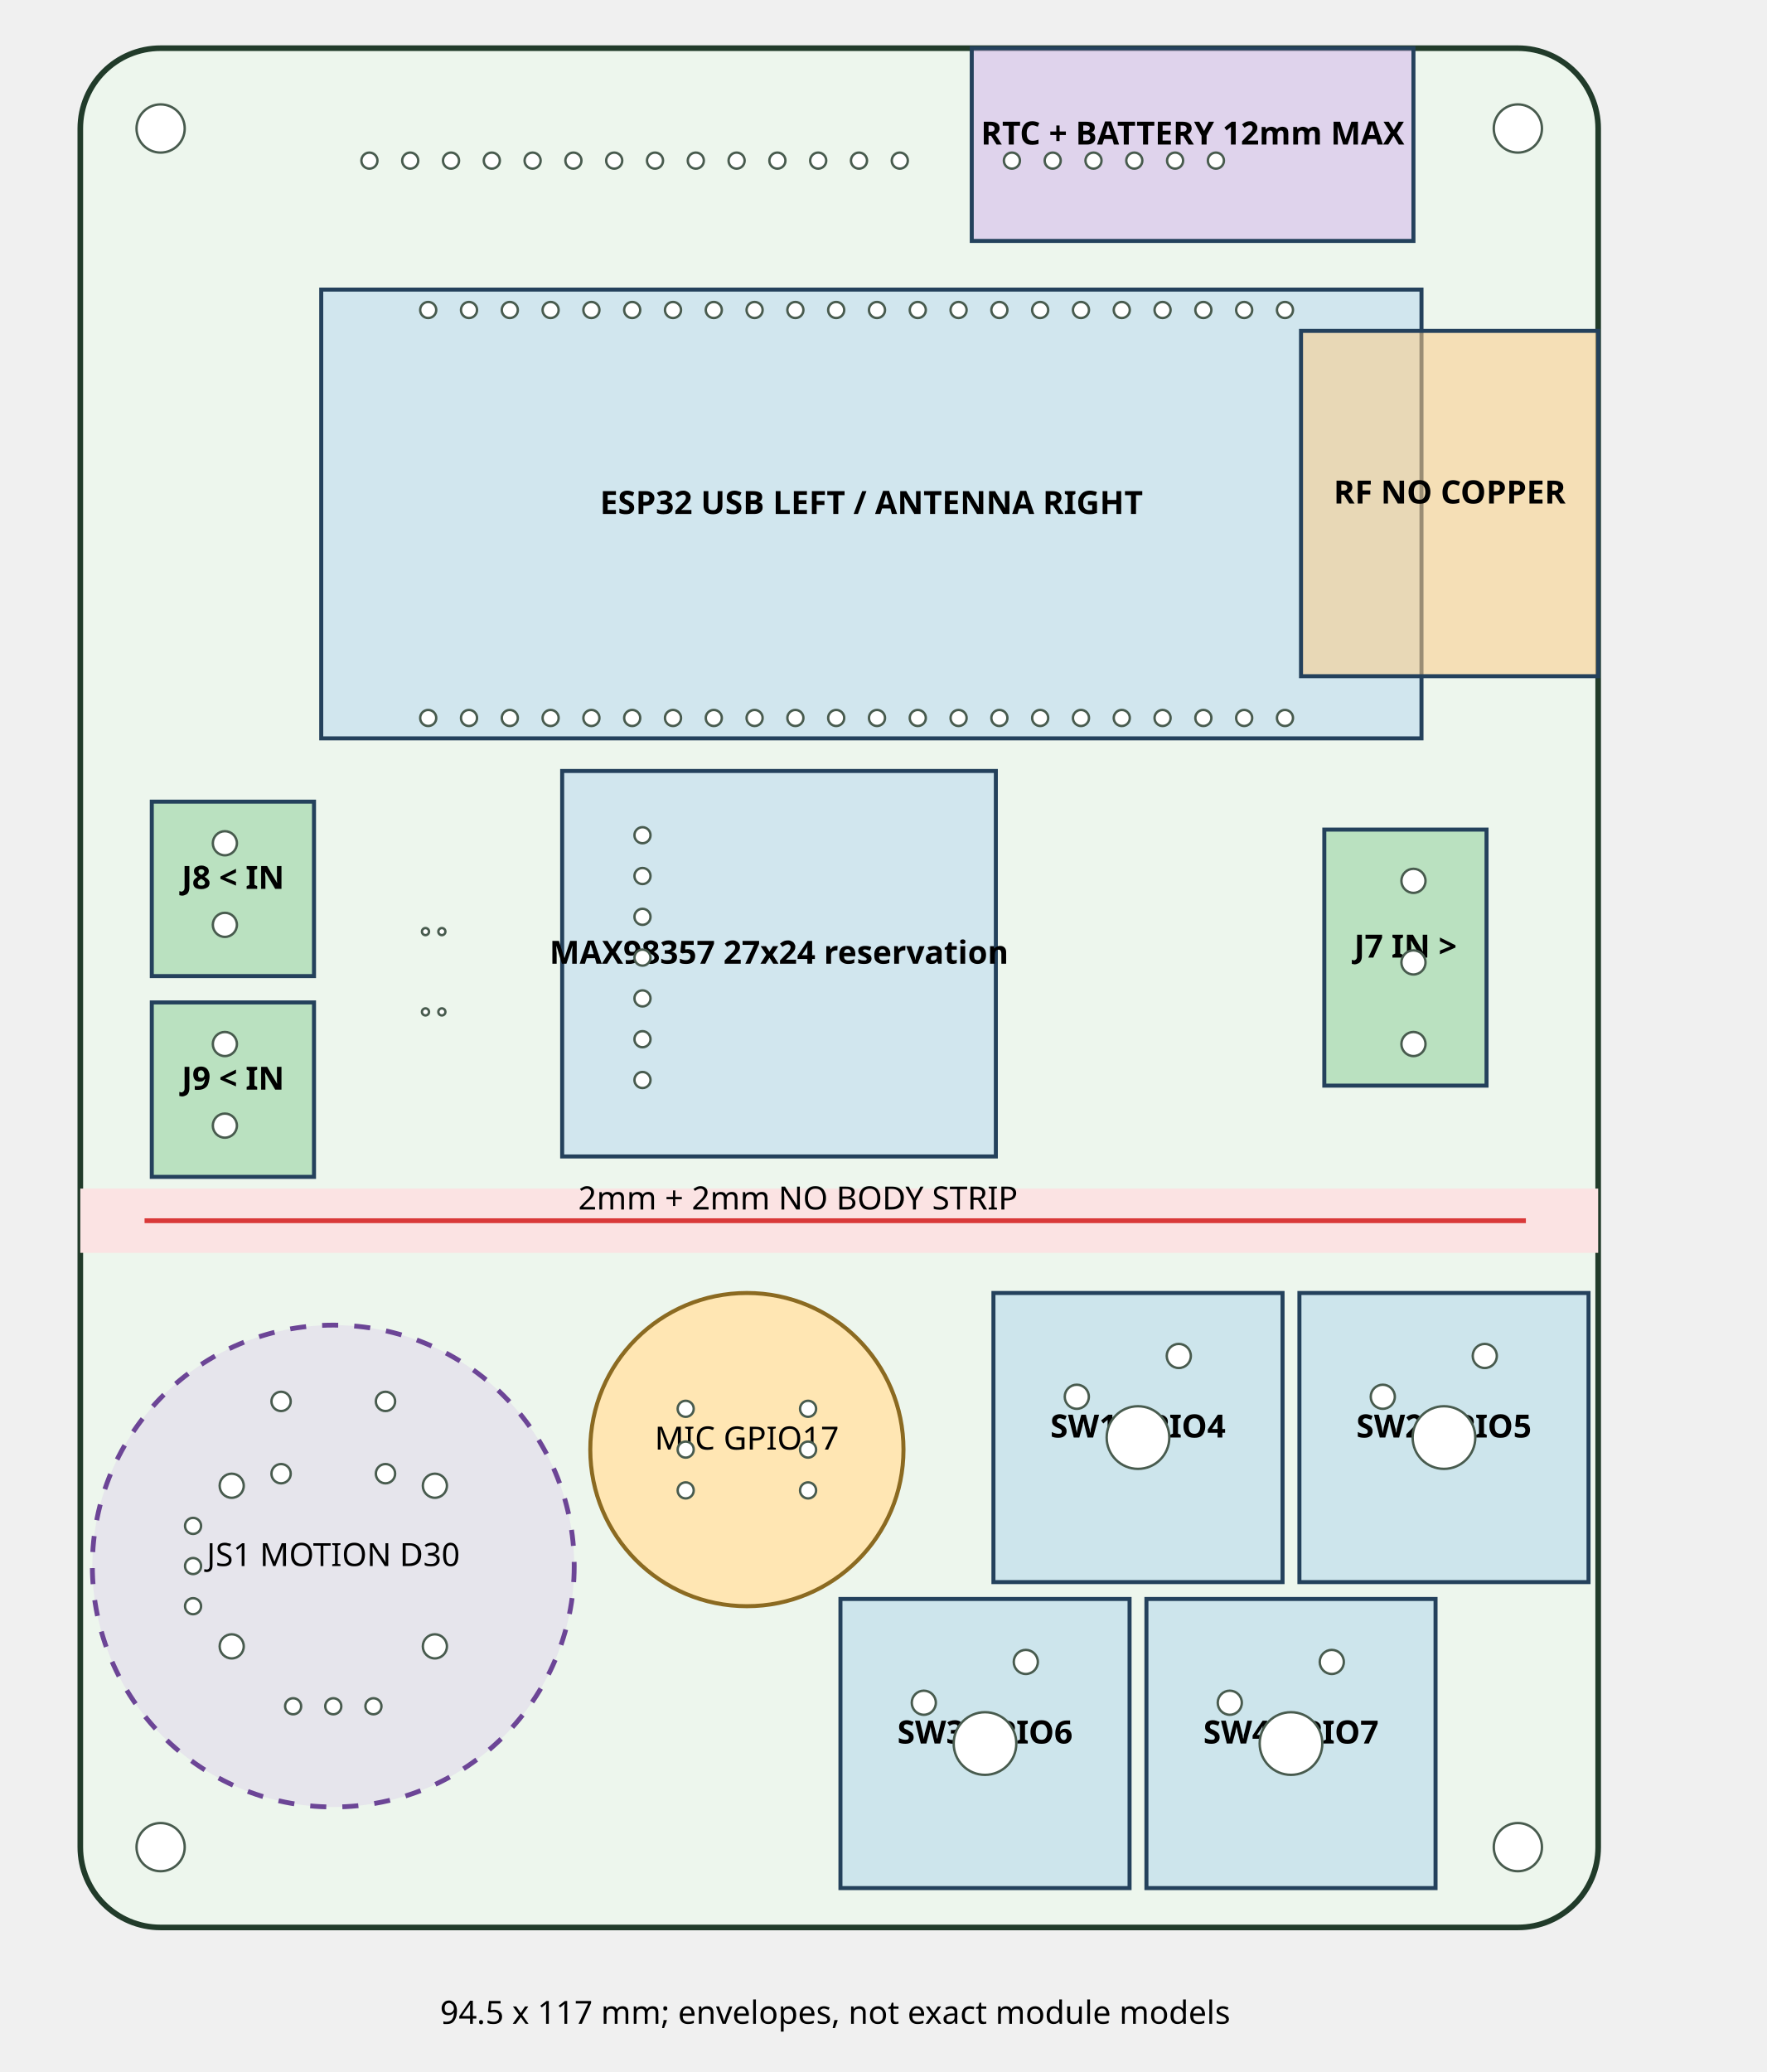
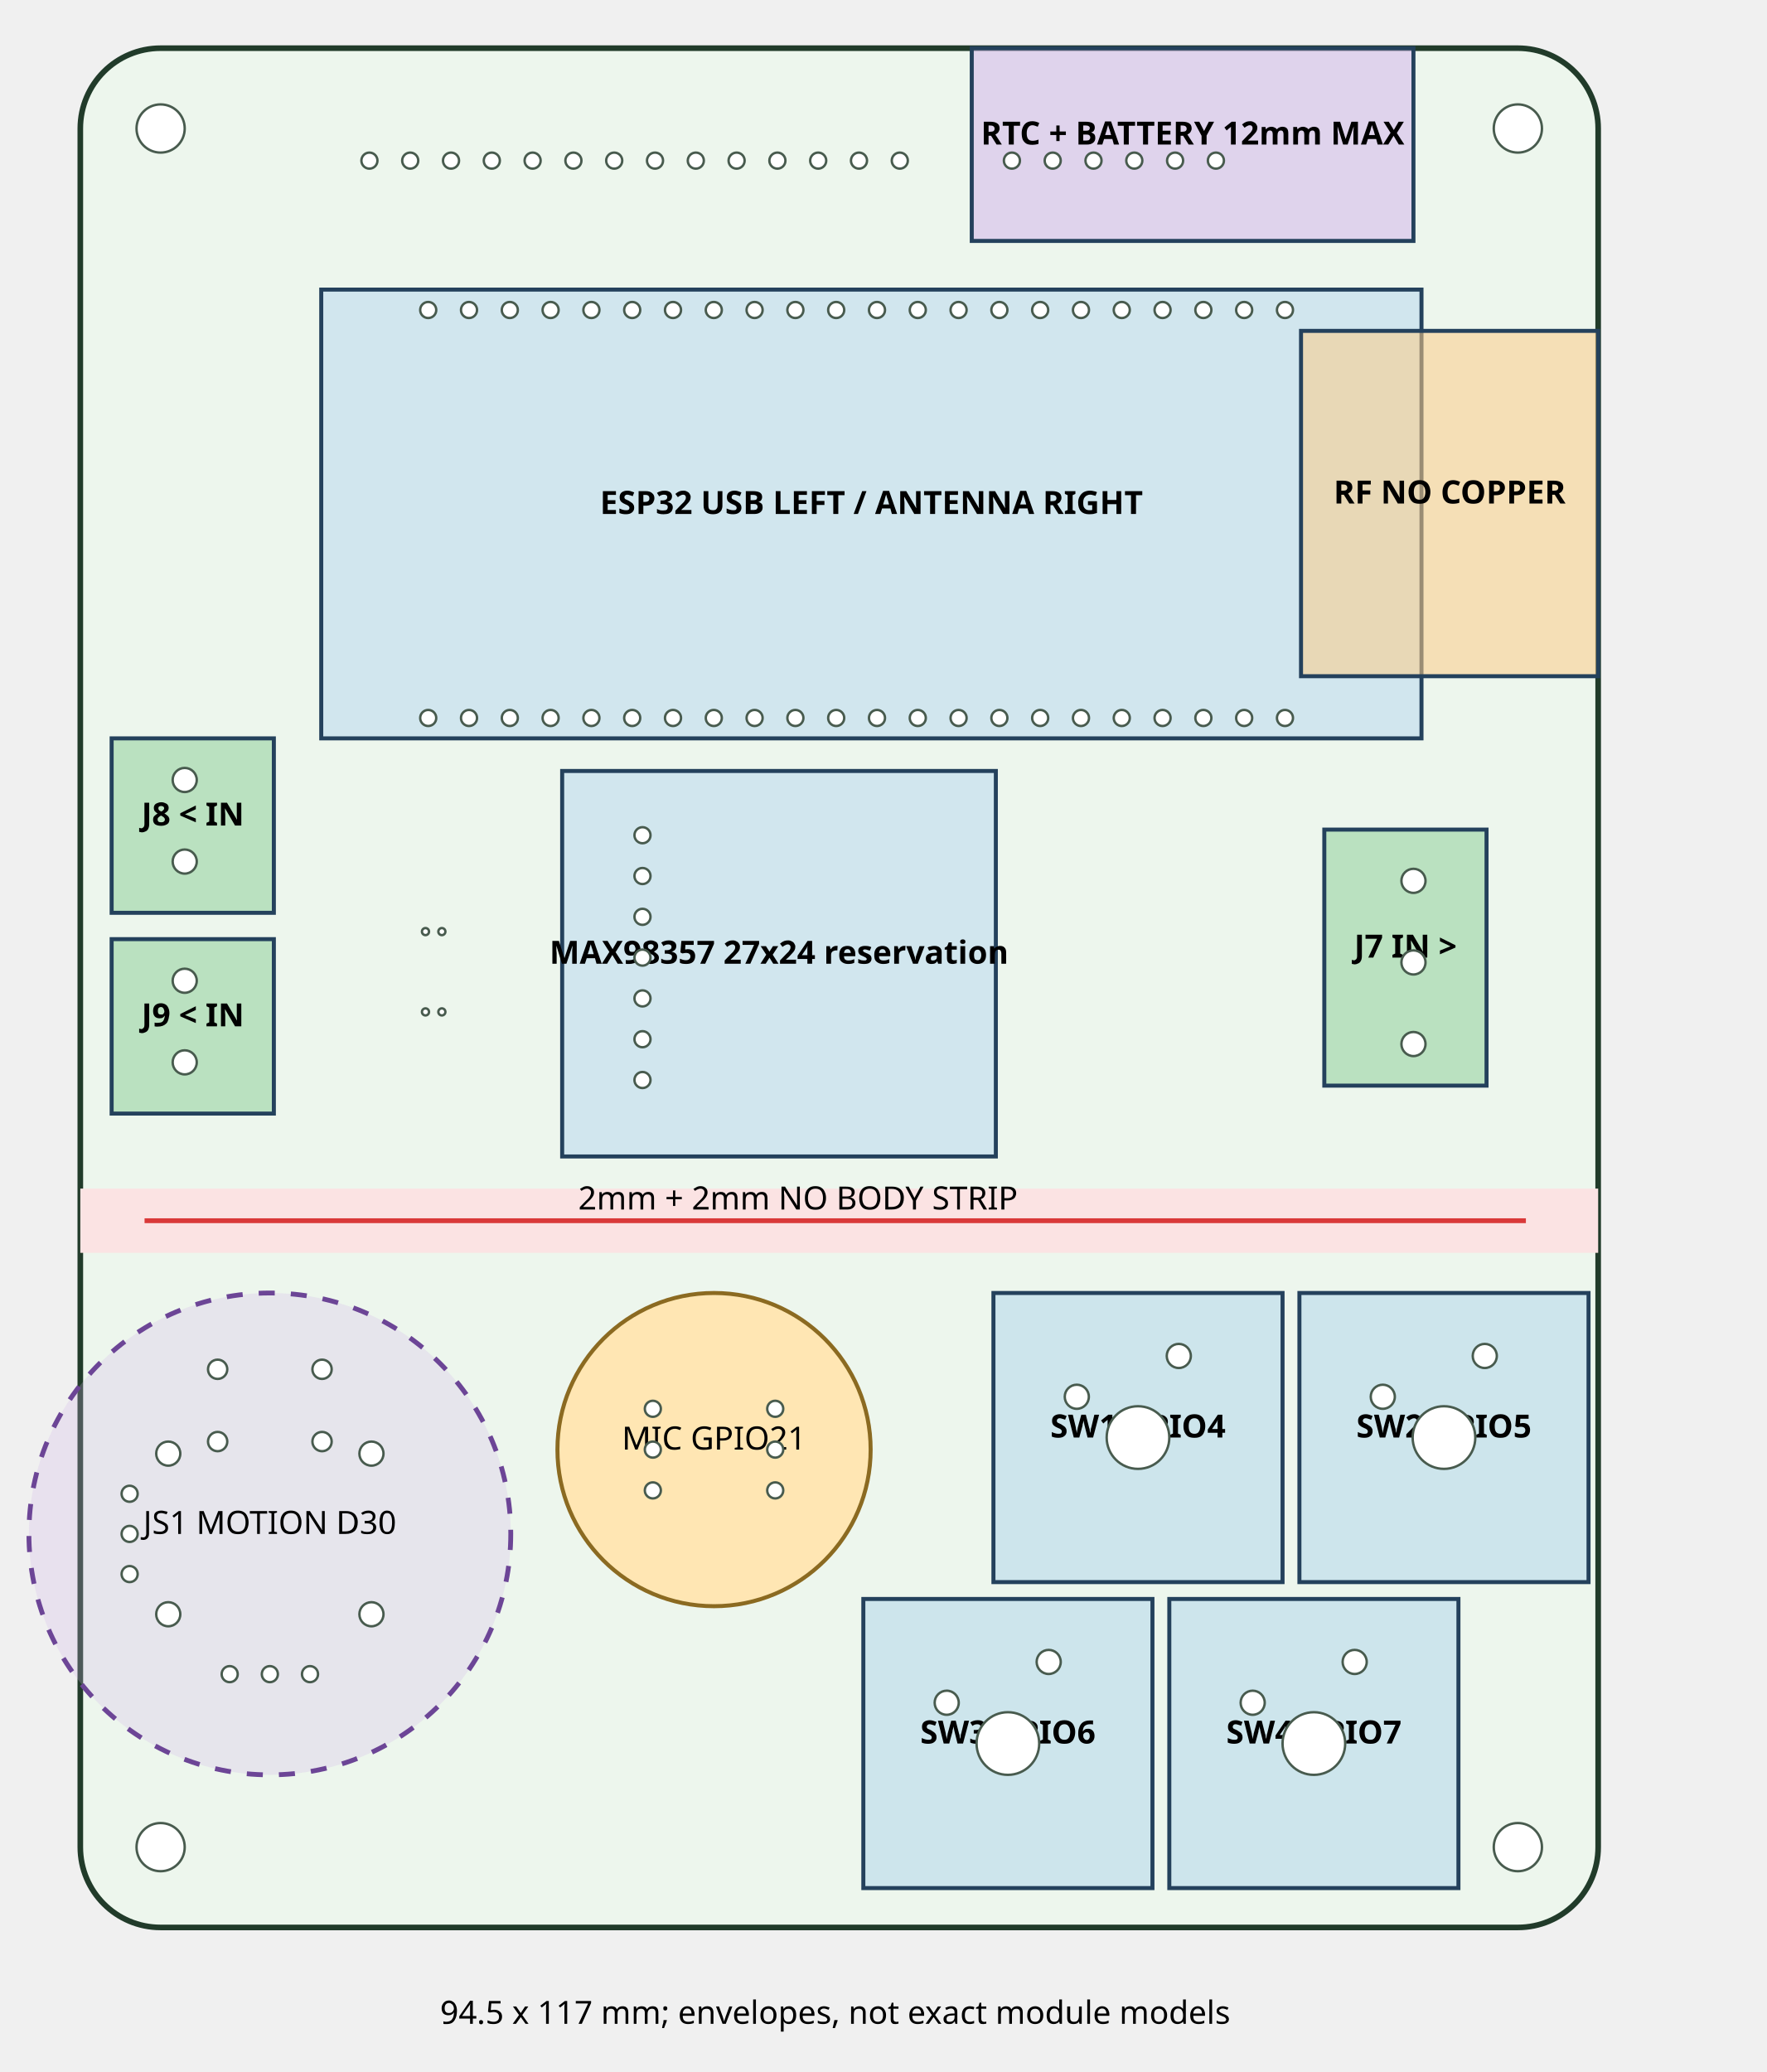
<svg xmlns="http://www.w3.org/2000/svg" viewBox="0 0 110 129">
  <style>text{font:2px sans-serif} .label{font-weight:bold}</style>
  <rect x="5.0" y="3.0" width="94.5" height="117.0" rx="5" fill="#edf6ed" stroke="#213b2a" stroke-width=".35" />
  <rect x="5" y="74" width="94.5" height="4" fill="#fbe3e3" />
  <path d="M9 76H95" stroke="#d93939" stroke-width=".3" />
  <text x="36" y="75.3">2mm + 2mm NO BODY STRIP</text>
  <rect x="20" y="18.03" width="68.5" height="27.94" fill="#b9d8ef" fill-opacity=".55" stroke="#24415c" stroke-width=".25" />
  <text class="label" x="54.25" y="32.0" text-anchor="middle">ESP32 USB LEFT / ANTENNA RIGHT</text>
  <rect x="81" y="20.6" width="18.5" height="21.5" fill="#facb88" fill-opacity=".55" stroke="#24415c" stroke-width=".25" />
  <text class="label" x="90.25" y="31.35" text-anchor="middle">RF NO COPPER</text>
  <rect x="60.5" y="3" width="27.5" height="12" fill="#d3b6eb" fill-opacity=".55" stroke="#24415c" stroke-width=".25" />
  <text class="label" x="74.25" y="9.0" text-anchor="middle">RTC + BATTERY 12mm MAX</text>
  <rect x="35" y="48" width="27" height="24" fill="#b9d8ef" fill-opacity=".55" stroke="#24415c" stroke-width=".25" />
  <text class="label" x="48.5" y="60.0" text-anchor="middle">MAX98357 27x24 reservation</text>
  <rect x="82.45" y="51.65" width="10.1" height="15.94" fill="#90cf9a" fill-opacity=".55" stroke="#24415c" stroke-width=".25" />
  <text class="label" x="87.5" y="59.62" text-anchor="middle">J7 IN &gt;</text>
-   <rect x="9.45" y="49.91" width="10.1" height="10.86" fill="#90cf9a" fill-opacity=".55" stroke="#24415c" stroke-width=".25" />
-   <text class="label" x="14.5" y="55.34" text-anchor="middle">J8 &lt; IN</text>
-   <rect x="9.45" y="62.41" width="10.1" height="10.86" fill="#90cf9a" fill-opacity=".55" stroke="#24415c" stroke-width=".25" />
-   <text class="label" x="14.5" y="67.84" text-anchor="middle">J9 &lt; IN</text>
+   <rect x="6.95" y="45.97" width="10.1" height="10.86" fill="#90cf9a" fill-opacity=".55" stroke="#24415c" stroke-width=".25" />
+   <text class="label" x="12.0" y="51.4" text-anchor="middle">J8 &lt; IN</text>
+   <rect x="6.95" y="58.47" width="10.1" height="10.86" fill="#90cf9a" fill-opacity=".55" stroke="#24415c" stroke-width=".25" />
+   <text class="label" x="12.0" y="63.9" text-anchor="middle">J9 &lt; IN</text>
  <rect x="61.85" y="80.5" width="18.0" height="18.0" fill="#b3d7eb" fill-opacity=".55" stroke="#24415c" stroke-width=".25" />
  <text class="label" x="70.85" y="89.5" text-anchor="middle">SW1 GPIO4</text>
  <rect x="80.9" y="80.5" width="18.0" height="18.0" fill="#b3d7eb" fill-opacity=".55" stroke="#24415c" stroke-width=".25" />
  <text class="label" x="89.9" y="89.5" text-anchor="middle">SW2 GPIO5</text>
-   <rect x="52.325" y="99.55" width="18" height="18.0" fill="#b3d7eb" fill-opacity=".55" stroke="#24415c" stroke-width=".25" />
-   <text class="label" x="61.325" y="108.55" text-anchor="middle">SW3 GPIO6</text>
-   <rect x="71.375" y="99.55" width="18.0" height="18.0" fill="#b3d7eb" fill-opacity=".55" stroke="#24415c" stroke-width=".25" />
-   <text class="label" x="80.375" y="108.55" text-anchor="middle">SW4 GPIO7</text>
-   <circle cx="20.75" cy="97.5" r="15" fill="#d3b6eb" fill-opacity=".25" stroke="#6c4596" stroke-dasharray="1 1" stroke-width=".3" />
-   <text x="20.75" y="97.5" text-anchor="middle">JS1 MOTION D30</text>
-   <circle cx="46.5" cy="90.25" r="9.75" fill="#ffe6b3" stroke="#8b6a21" stroke-width=".25" />
-   <text x="46.5" y="90.25" text-anchor="middle">MIC GPIO17</text>
+   <rect x="53.75" y="99.55" width="18.0" height="18.0" fill="#b3d7eb" fill-opacity=".55" stroke="#24415c" stroke-width=".25" />
+   <text class="label" x="62.75" y="108.55" text-anchor="middle">SW3 GPIO6</text>
+   <rect x="72.8" y="99.55" width="18.0" height="18.0" fill="#b3d7eb" fill-opacity=".55" stroke="#24415c" stroke-width=".25" />
+   <text class="label" x="81.8" y="108.55" text-anchor="middle">SW4 GPIO7</text>
+   <circle cx="16.8" cy="95.5" r="15" fill="#d3b6eb" fill-opacity=".25" stroke="#6c4596" stroke-dasharray="1 1" stroke-width=".3" />
+   <text x="16.8" y="95.5" text-anchor="middle">JS1 MOTION D30</text>
+   <circle cx="44.455" cy="90.25" r="9.75" fill="#ffe6b3" stroke="#8b6a21" stroke-width=".25" />
+   <text x="44.455" y="90.25" text-anchor="middle">MIC GPIO21</text>
  <circle cx="80.0" cy="44.7" r="0.5" fill="white" stroke="#485b4e" stroke-width=".15" />
  <circle cx="77.46" cy="44.7" r="0.5" fill="white" stroke="#485b4e" stroke-width=".15" />
  <circle cx="74.92" cy="44.7" r="0.5" fill="white" stroke="#485b4e" stroke-width=".15" />
  <circle cx="72.38" cy="44.7" r="0.5" fill="white" stroke="#485b4e" stroke-width=".15" />
  <circle cx="69.84" cy="44.7" r="0.5" fill="white" stroke="#485b4e" stroke-width=".15" />
  <circle cx="67.3" cy="44.7" r="0.5" fill="white" stroke="#485b4e" stroke-width=".15" />
  <circle cx="64.76" cy="44.7" r="0.5" fill="white" stroke="#485b4e" stroke-width=".15" />
  <circle cx="62.22" cy="44.7" r="0.5" fill="white" stroke="#485b4e" stroke-width=".15" />
  <circle cx="59.68" cy="44.7" r="0.5" fill="white" stroke="#485b4e" stroke-width=".15" />
  <circle cx="57.14" cy="44.7" r="0.5" fill="white" stroke="#485b4e" stroke-width=".15" />
  <circle cx="54.6" cy="44.7" r="0.5" fill="white" stroke="#485b4e" stroke-width=".15" />
  <circle cx="52.06" cy="44.7" r="0.5" fill="white" stroke="#485b4e" stroke-width=".15" />
  <circle cx="49.52" cy="44.7" r="0.5" fill="white" stroke="#485b4e" stroke-width=".15" />
  <circle cx="46.98" cy="44.7" r="0.5" fill="white" stroke="#485b4e" stroke-width=".15" />
  <circle cx="44.44" cy="44.7" r="0.5" fill="white" stroke="#485b4e" stroke-width=".15" />
  <circle cx="41.9" cy="44.7" r="0.5" fill="white" stroke="#485b4e" stroke-width=".15" />
  <circle cx="39.36" cy="44.7" r="0.5" fill="white" stroke="#485b4e" stroke-width=".15" />
  <circle cx="36.82" cy="44.7" r="0.5" fill="white" stroke="#485b4e" stroke-width=".15" />
  <circle cx="34.28" cy="44.7" r="0.5" fill="white" stroke="#485b4e" stroke-width=".15" />
  <circle cx="31.74" cy="44.7" r="0.5" fill="white" stroke="#485b4e" stroke-width=".15" />
  <circle cx="29.2" cy="44.7" r="0.5" fill="white" stroke="#485b4e" stroke-width=".15" />
  <circle cx="26.66" cy="44.7" r="0.5" fill="white" stroke="#485b4e" stroke-width=".15" />
-   <circle cx="61.325" cy="108.55" r="1.95" fill="white" stroke="#485b4e" stroke-width=".15" />
-   <circle cx="57.515" cy="106.01" r="0.75" fill="white" stroke="#485b4e" stroke-width=".15" />
-   <circle cx="63.865" cy="103.47" r="0.75" fill="white" stroke="#485b4e" stroke-width=".15" />
-   <circle cx="14.0" cy="52.5" r="0.75" fill="white" stroke="#485b4e" stroke-width=".15" />
-   <circle cx="14.0" cy="57.58" r="0.75" fill="white" stroke="#485b4e" stroke-width=".15" />
+   <circle cx="62.75" cy="108.55" r="1.95" fill="white" stroke="#485b4e" stroke-width=".15" />
+   <circle cx="58.94" cy="106.01" r="0.75" fill="white" stroke="#485b4e" stroke-width=".15" />
+   <circle cx="65.29" cy="103.47" r="0.75" fill="white" stroke="#485b4e" stroke-width=".15" />
+   <circle cx="11.5" cy="48.56" r="0.75" fill="white" stroke="#485b4e" stroke-width=".15" />
+   <circle cx="11.5" cy="53.64" r="0.75" fill="white" stroke="#485b4e" stroke-width=".15" />
  <circle cx="88.0" cy="65.0" r="0.75" fill="white" stroke="#485b4e" stroke-width=".15" />
  <circle cx="88.0" cy="59.92" r="0.75" fill="white" stroke="#485b4e" stroke-width=".15" />
  <circle cx="88.0" cy="54.84" r="0.75" fill="white" stroke="#485b4e" stroke-width=".15" />
  <circle cx="40.0" cy="52.0" r="0.5" fill="white" stroke="#485b4e" stroke-width=".15" />
  <circle cx="40.0" cy="54.54" r="0.5" fill="white" stroke="#485b4e" stroke-width=".15" />
  <circle cx="40.0" cy="57.08" r="0.5" fill="white" stroke="#485b4e" stroke-width=".15" />
  <circle cx="40.0" cy="59.62" r="0.5" fill="white" stroke="#485b4e" stroke-width=".15" />
  <circle cx="40.0" cy="62.16" r="0.5" fill="white" stroke="#485b4e" stroke-width=".15" />
  <circle cx="40.0" cy="64.7" r="0.5" fill="white" stroke="#485b4e" stroke-width=".15" />
  <circle cx="40.0" cy="67.24" r="0.5" fill="white" stroke="#485b4e" stroke-width=".15" />
  <circle cx="10.0" cy="115.0" r="1.5" fill="white" stroke="#485b4e" stroke-width=".15" />
  <circle cx="26.49" cy="63.0" r="0.22" fill="white" stroke="#485b4e" stroke-width=".15" />
  <circle cx="27.51" cy="63.0" r="0.22" fill="white" stroke="#485b4e" stroke-width=".15" />
  <circle cx="94.5" cy="115.0" r="1.5" fill="white" stroke="#485b4e" stroke-width=".15" />
  <circle cx="70.85" cy="89.5" r="1.95" fill="white" stroke="#485b4e" stroke-width=".15" />
  <circle cx="67.04" cy="86.96" r="0.75" fill="white" stroke="#485b4e" stroke-width=".15" />
  <circle cx="73.39" cy="84.42" r="0.75" fill="white" stroke="#485b4e" stroke-width=".15" />
  <circle cx="26.49" cy="58.0" r="0.22" fill="white" stroke="#485b4e" stroke-width=".15" />
  <circle cx="27.51" cy="58.0" r="0.22" fill="white" stroke="#485b4e" stroke-width=".15" />
  <circle cx="10.0" cy="8.0" r="1.5" fill="white" stroke="#485b4e" stroke-width=".15" />
  <circle cx="80.0" cy="19.3" r="0.5" fill="white" stroke="#485b4e" stroke-width=".15" />
  <circle cx="77.46" cy="19.3" r="0.5" fill="white" stroke="#485b4e" stroke-width=".15" />
  <circle cx="74.92" cy="19.3" r="0.5" fill="white" stroke="#485b4e" stroke-width=".15" />
  <circle cx="72.38" cy="19.3" r="0.5" fill="white" stroke="#485b4e" stroke-width=".15" />
  <circle cx="69.84" cy="19.3" r="0.5" fill="white" stroke="#485b4e" stroke-width=".15" />
  <circle cx="67.3" cy="19.3" r="0.5" fill="white" stroke="#485b4e" stroke-width=".15" />
  <circle cx="64.76" cy="19.3" r="0.5" fill="white" stroke="#485b4e" stroke-width=".15" />
  <circle cx="62.22" cy="19.3" r="0.5" fill="white" stroke="#485b4e" stroke-width=".15" />
  <circle cx="59.68" cy="19.3" r="0.5" fill="white" stroke="#485b4e" stroke-width=".15" />
  <circle cx="57.14" cy="19.3" r="0.5" fill="white" stroke="#485b4e" stroke-width=".15" />
  <circle cx="54.6" cy="19.3" r="0.5" fill="white" stroke="#485b4e" stroke-width=".15" />
  <circle cx="52.06" cy="19.3" r="0.5" fill="white" stroke="#485b4e" stroke-width=".15" />
  <circle cx="49.52" cy="19.3" r="0.5" fill="white" stroke="#485b4e" stroke-width=".15" />
  <circle cx="46.98" cy="19.3" r="0.5" fill="white" stroke="#485b4e" stroke-width=".15" />
  <circle cx="44.44" cy="19.3" r="0.5" fill="white" stroke="#485b4e" stroke-width=".15" />
  <circle cx="41.9" cy="19.3" r="0.5" fill="white" stroke="#485b4e" stroke-width=".15" />
  <circle cx="39.36" cy="19.3" r="0.5" fill="white" stroke="#485b4e" stroke-width=".15" />
  <circle cx="36.82" cy="19.3" r="0.5" fill="white" stroke="#485b4e" stroke-width=".15" />
  <circle cx="34.28" cy="19.3" r="0.5" fill="white" stroke="#485b4e" stroke-width=".15" />
  <circle cx="31.74" cy="19.3" r="0.5" fill="white" stroke="#485b4e" stroke-width=".15" />
  <circle cx="29.2" cy="19.3" r="0.5" fill="white" stroke="#485b4e" stroke-width=".15" />
  <circle cx="26.66" cy="19.3" r="0.5" fill="white" stroke="#485b4e" stroke-width=".15" />
-   <circle cx="14.0" cy="65.0" r="0.75" fill="white" stroke="#485b4e" stroke-width=".15" />
-   <circle cx="14.0" cy="70.08" r="0.75" fill="white" stroke="#485b4e" stroke-width=".15" />
+   <circle cx="11.5" cy="61.06" r="0.75" fill="white" stroke="#485b4e" stroke-width=".15" />
+   <circle cx="11.5" cy="66.14" r="0.75" fill="white" stroke="#485b4e" stroke-width=".15" />
  <circle cx="63.0" cy="10.0" r="0.5" fill="white" stroke="#485b4e" stroke-width=".15" />
  <circle cx="65.54" cy="10.0" r="0.5" fill="white" stroke="#485b4e" stroke-width=".15" />
  <circle cx="68.08" cy="10.0" r="0.5" fill="white" stroke="#485b4e" stroke-width=".15" />
  <circle cx="70.62" cy="10.0" r="0.5" fill="white" stroke="#485b4e" stroke-width=".15" />
  <circle cx="73.16" cy="10.0" r="0.5" fill="white" stroke="#485b4e" stroke-width=".15" />
  <circle cx="75.7" cy="10.0" r="0.5" fill="white" stroke="#485b4e" stroke-width=".15" />
  <circle cx="94.5" cy="8.0" r="1.5" fill="white" stroke="#485b4e" stroke-width=".15" />
  <circle cx="23.0" cy="10.0" r="0.5" fill="white" stroke="#485b4e" stroke-width=".15" />
  <circle cx="25.54" cy="10.0" r="0.5" fill="white" stroke="#485b4e" stroke-width=".15" />
  <circle cx="28.08" cy="10.0" r="0.5" fill="white" stroke="#485b4e" stroke-width=".15" />
  <circle cx="30.62" cy="10.0" r="0.5" fill="white" stroke="#485b4e" stroke-width=".15" />
  <circle cx="33.16" cy="10.0" r="0.5" fill="white" stroke="#485b4e" stroke-width=".15" />
  <circle cx="35.7" cy="10.0" r="0.5" fill="white" stroke="#485b4e" stroke-width=".15" />
  <circle cx="38.24" cy="10.0" r="0.5" fill="white" stroke="#485b4e" stroke-width=".15" />
  <circle cx="40.78" cy="10.0" r="0.5" fill="white" stroke="#485b4e" stroke-width=".15" />
  <circle cx="43.32" cy="10.0" r="0.5" fill="white" stroke="#485b4e" stroke-width=".15" />
  <circle cx="45.86" cy="10.0" r="0.5" fill="white" stroke="#485b4e" stroke-width=".15" />
  <circle cx="48.4" cy="10.0" r="0.5" fill="white" stroke="#485b4e" stroke-width=".15" />
  <circle cx="50.94" cy="10.0" r="0.5" fill="white" stroke="#485b4e" stroke-width=".15" />
  <circle cx="53.48" cy="10.0" r="0.5" fill="white" stroke="#485b4e" stroke-width=".15" />
  <circle cx="56.02" cy="10.0" r="0.5" fill="white" stroke="#485b4e" stroke-width=".15" />
-   <circle cx="80.375" cy="108.55" r="1.95" fill="white" stroke="#485b4e" stroke-width=".15" />
-   <circle cx="76.565" cy="106.01" r="0.75" fill="white" stroke="#485b4e" stroke-width=".15" />
-   <circle cx="82.915" cy="103.47" r="0.75" fill="white" stroke="#485b4e" stroke-width=".15" />
-   <circle cx="50.31" cy="87.71" r="0.5" fill="white" stroke="#485b4e" stroke-width=".15" />
-   <circle cx="42.69" cy="87.71" r="0.5" fill="white" stroke="#485b4e" stroke-width=".15" />
-   <circle cx="50.31" cy="90.25" r="0.5" fill="white" stroke="#485b4e" stroke-width=".15" />
-   <circle cx="42.69" cy="90.25" r="0.5" fill="white" stroke="#485b4e" stroke-width=".15" />
-   <circle cx="50.31" cy="92.79" r="0.5" fill="white" stroke="#485b4e" stroke-width=".15" />
-   <circle cx="42.69" cy="92.79" r="0.5" fill="white" stroke="#485b4e" stroke-width=".15" />
+   <circle cx="81.8" cy="108.55" r="1.95" fill="white" stroke="#485b4e" stroke-width=".15" />
+   <circle cx="77.99" cy="106.01" r="0.75" fill="white" stroke="#485b4e" stroke-width=".15" />
+   <circle cx="84.34" cy="103.47" r="0.75" fill="white" stroke="#485b4e" stroke-width=".15" />
+   <circle cx="48.265" cy="87.71" r="0.5" fill="white" stroke="#485b4e" stroke-width=".15" />
+   <circle cx="40.645" cy="87.71" r="0.5" fill="white" stroke="#485b4e" stroke-width=".15" />
+   <circle cx="48.265" cy="90.25" r="0.5" fill="white" stroke="#485b4e" stroke-width=".15" />
+   <circle cx="40.645" cy="90.25" r="0.5" fill="white" stroke="#485b4e" stroke-width=".15" />
+   <circle cx="48.265" cy="92.79" r="0.5" fill="white" stroke="#485b4e" stroke-width=".15" />
+   <circle cx="40.645" cy="92.79" r="0.5" fill="white" stroke="#485b4e" stroke-width=".15" />
  <circle cx="89.9" cy="89.5" r="1.95" fill="white" stroke="#485b4e" stroke-width=".15" />
  <circle cx="86.09" cy="86.96" r="0.75" fill="white" stroke="#485b4e" stroke-width=".15" />
  <circle cx="92.44" cy="84.42" r="0.75" fill="white" stroke="#485b4e" stroke-width=".15" />
-   <circle cx="27.075" cy="92.5" r="0.75" fill="white" stroke="#485b4e" stroke-width=".15" />
-   <circle cx="27.075" cy="102.5" r="0.75" fill="white" stroke="#485b4e" stroke-width=".15" />
-   <circle cx="14.425" cy="92.5" r="0.75" fill="white" stroke="#485b4e" stroke-width=".15" />
-   <circle cx="14.425" cy="102.5" r="0.75" fill="white" stroke="#485b4e" stroke-width=".15" />
-   <circle cx="24.0" cy="87.25" r="0.6" fill="white" stroke="#485b4e" stroke-width=".15" />
-   <circle cx="24.0" cy="91.75" r="0.6" fill="white" stroke="#485b4e" stroke-width=".15" />
-   <circle cx="17.5" cy="87.25" r="0.6" fill="white" stroke="#485b4e" stroke-width=".15" />
-   <circle cx="17.5" cy="91.75" r="0.6" fill="white" stroke="#485b4e" stroke-width=".15" />
-   <circle cx="12.02" cy="95.0" r="0.5" fill="white" stroke="#485b4e" stroke-width=".15" />
-   <circle cx="12.02" cy="97.5" r="0.5" fill="white" stroke="#485b4e" stroke-width=".15" />
-   <circle cx="12.02" cy="100.0" r="0.5" fill="white" stroke="#485b4e" stroke-width=".15" />
-   <circle cx="18.25" cy="106.23" r="0.5" fill="white" stroke="#485b4e" stroke-width=".15" />
-   <circle cx="20.75" cy="106.23" r="0.5" fill="white" stroke="#485b4e" stroke-width=".15" />
-   <circle cx="23.25" cy="106.23" r="0.5" fill="white" stroke="#485b4e" stroke-width=".15" />
+   <circle cx="23.125" cy="90.5" r="0.75" fill="white" stroke="#485b4e" stroke-width=".15" />
+   <circle cx="23.125" cy="100.5" r="0.75" fill="white" stroke="#485b4e" stroke-width=".15" />
+   <circle cx="10.475" cy="90.5" r="0.75" fill="white" stroke="#485b4e" stroke-width=".15" />
+   <circle cx="10.475" cy="100.5" r="0.75" fill="white" stroke="#485b4e" stroke-width=".15" />
+   <circle cx="20.05" cy="85.25" r="0.6" fill="white" stroke="#485b4e" stroke-width=".15" />
+   <circle cx="20.05" cy="89.75" r="0.6" fill="white" stroke="#485b4e" stroke-width=".15" />
+   <circle cx="13.55" cy="85.25" r="0.6" fill="white" stroke="#485b4e" stroke-width=".15" />
+   <circle cx="13.55" cy="89.75" r="0.6" fill="white" stroke="#485b4e" stroke-width=".15" />
+   <circle cx="8.07" cy="93.0" r="0.5" fill="white" stroke="#485b4e" stroke-width=".15" />
+   <circle cx="8.07" cy="95.5" r="0.5" fill="white" stroke="#485b4e" stroke-width=".15" />
+   <circle cx="8.07" cy="98.0" r="0.5" fill="white" stroke="#485b4e" stroke-width=".15" />
+   <circle cx="14.3" cy="104.23" r="0.5" fill="white" stroke="#485b4e" stroke-width=".15" />
+   <circle cx="16.8" cy="104.23" r="0.5" fill="white" stroke="#485b4e" stroke-width=".15" />
+   <circle cx="19.3" cy="104.23" r="0.5" fill="white" stroke="#485b4e" stroke-width=".15" />
  <text x="52" y="126" text-anchor="middle">94.5 x 117 mm; envelopes, not exact module models</text>
</svg>
